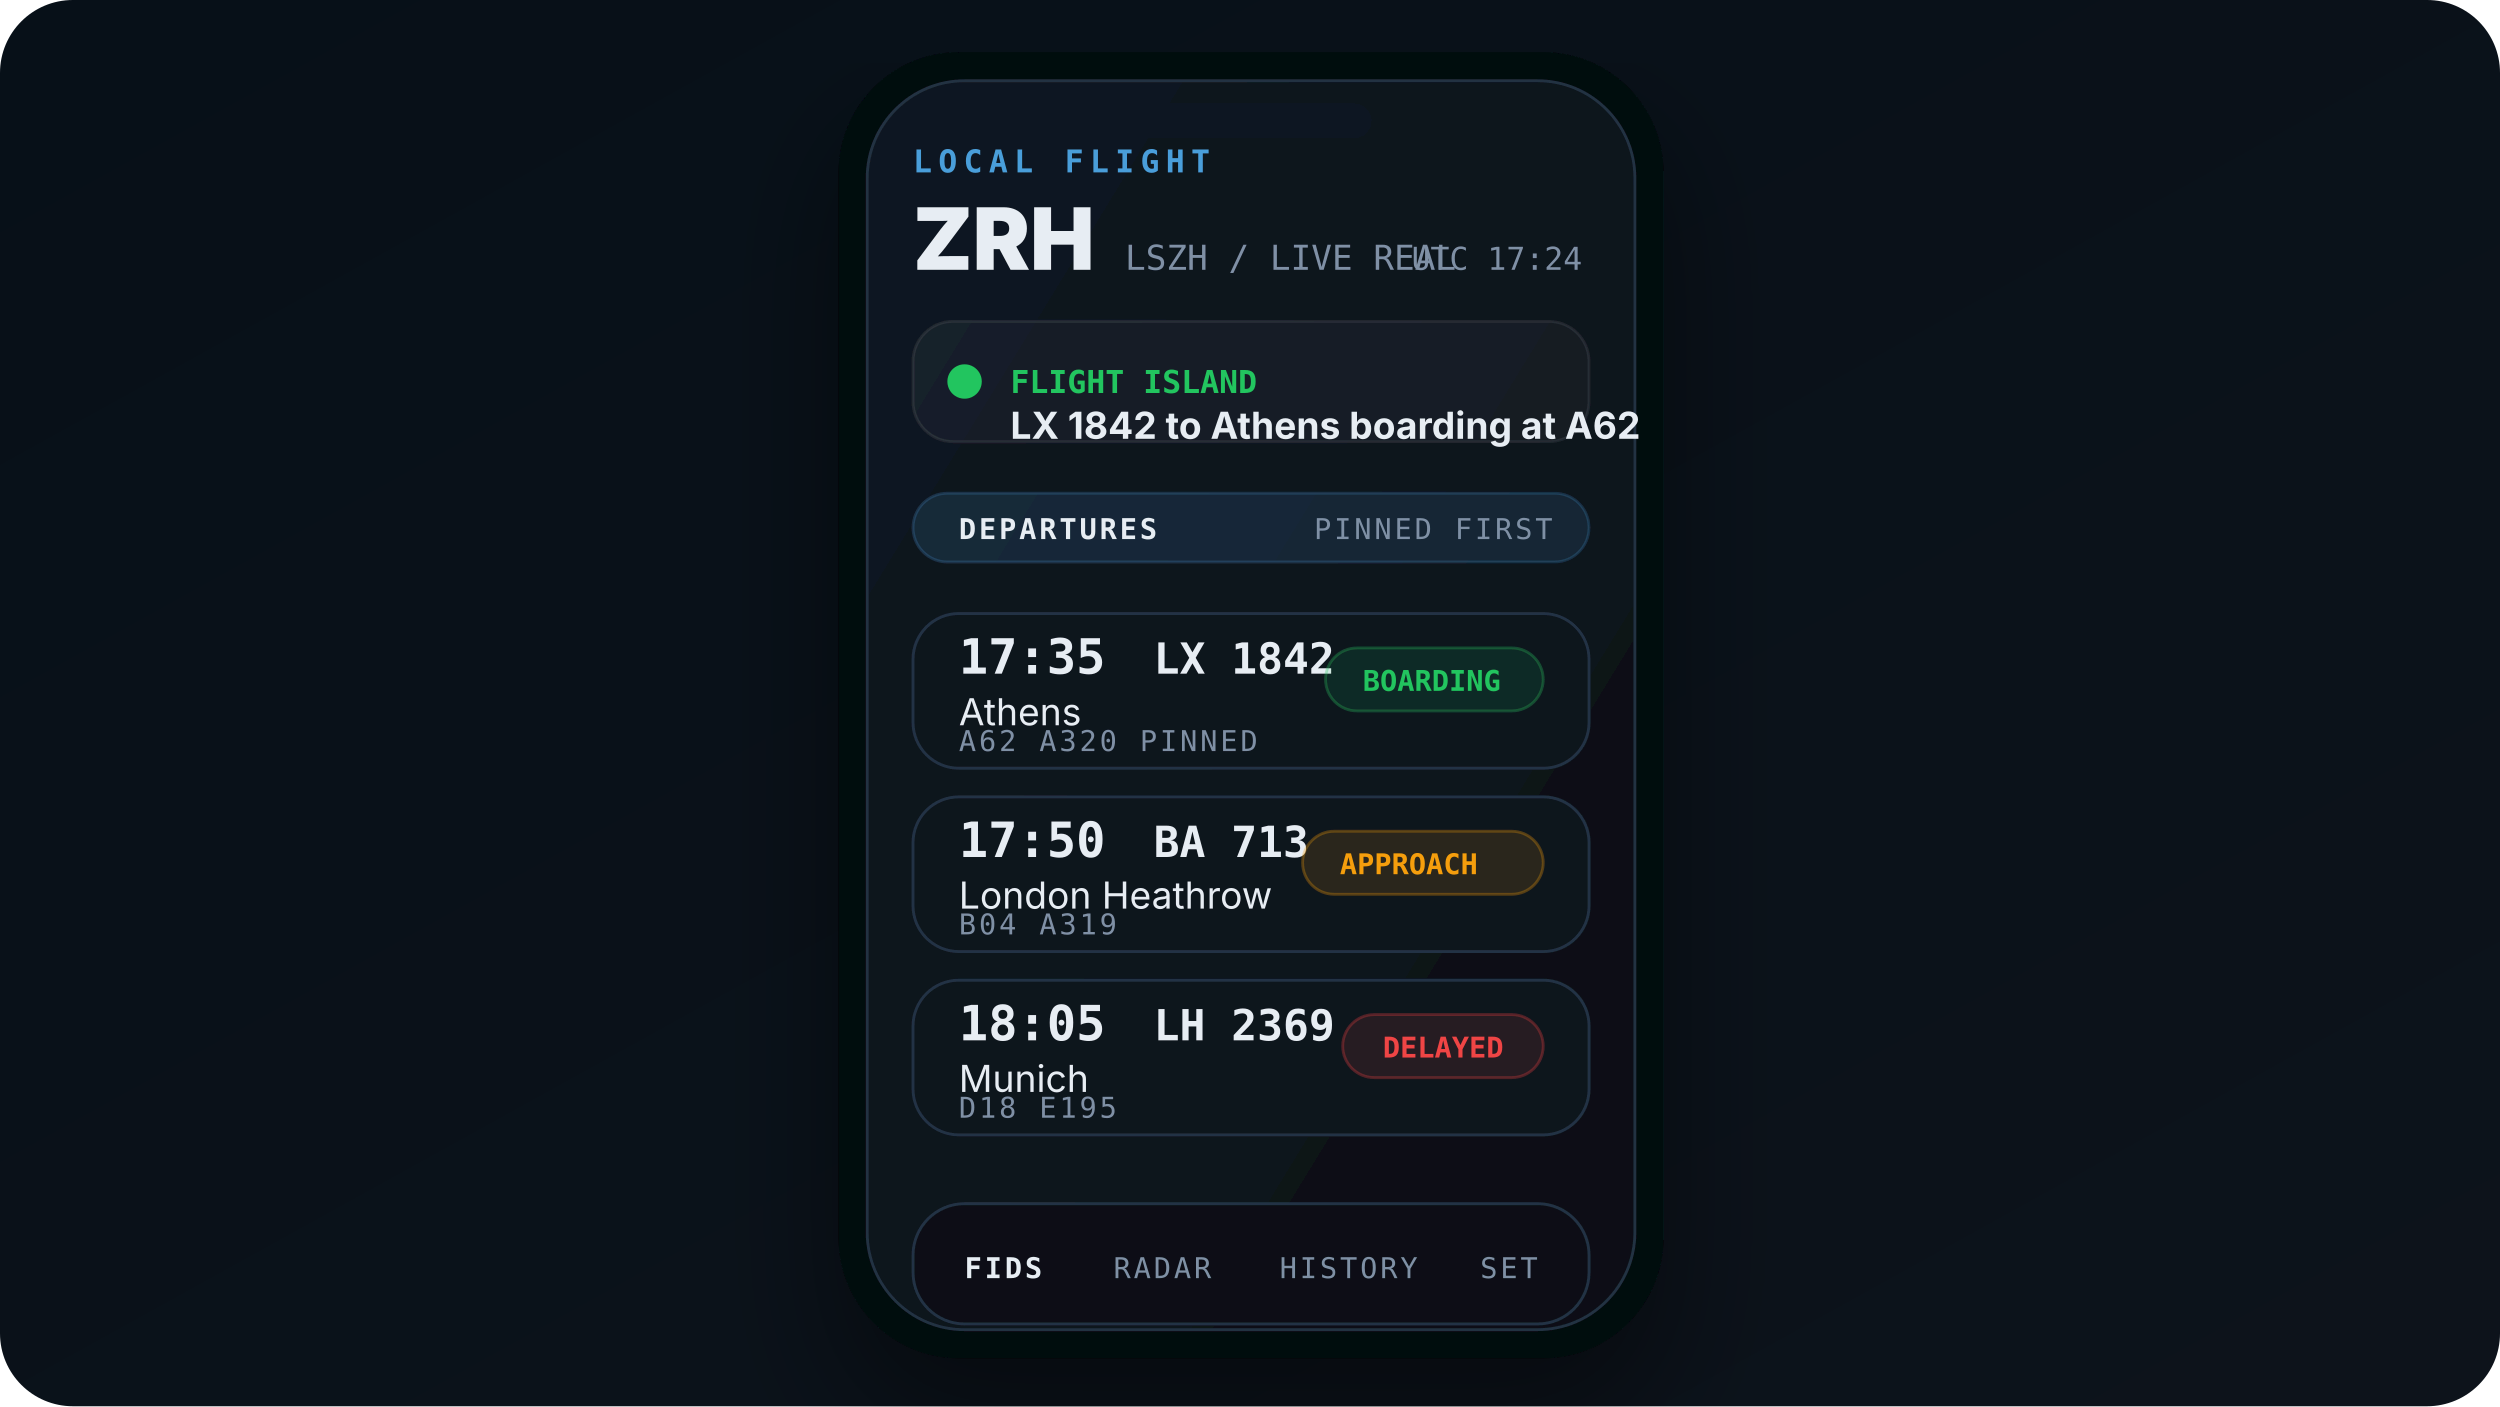
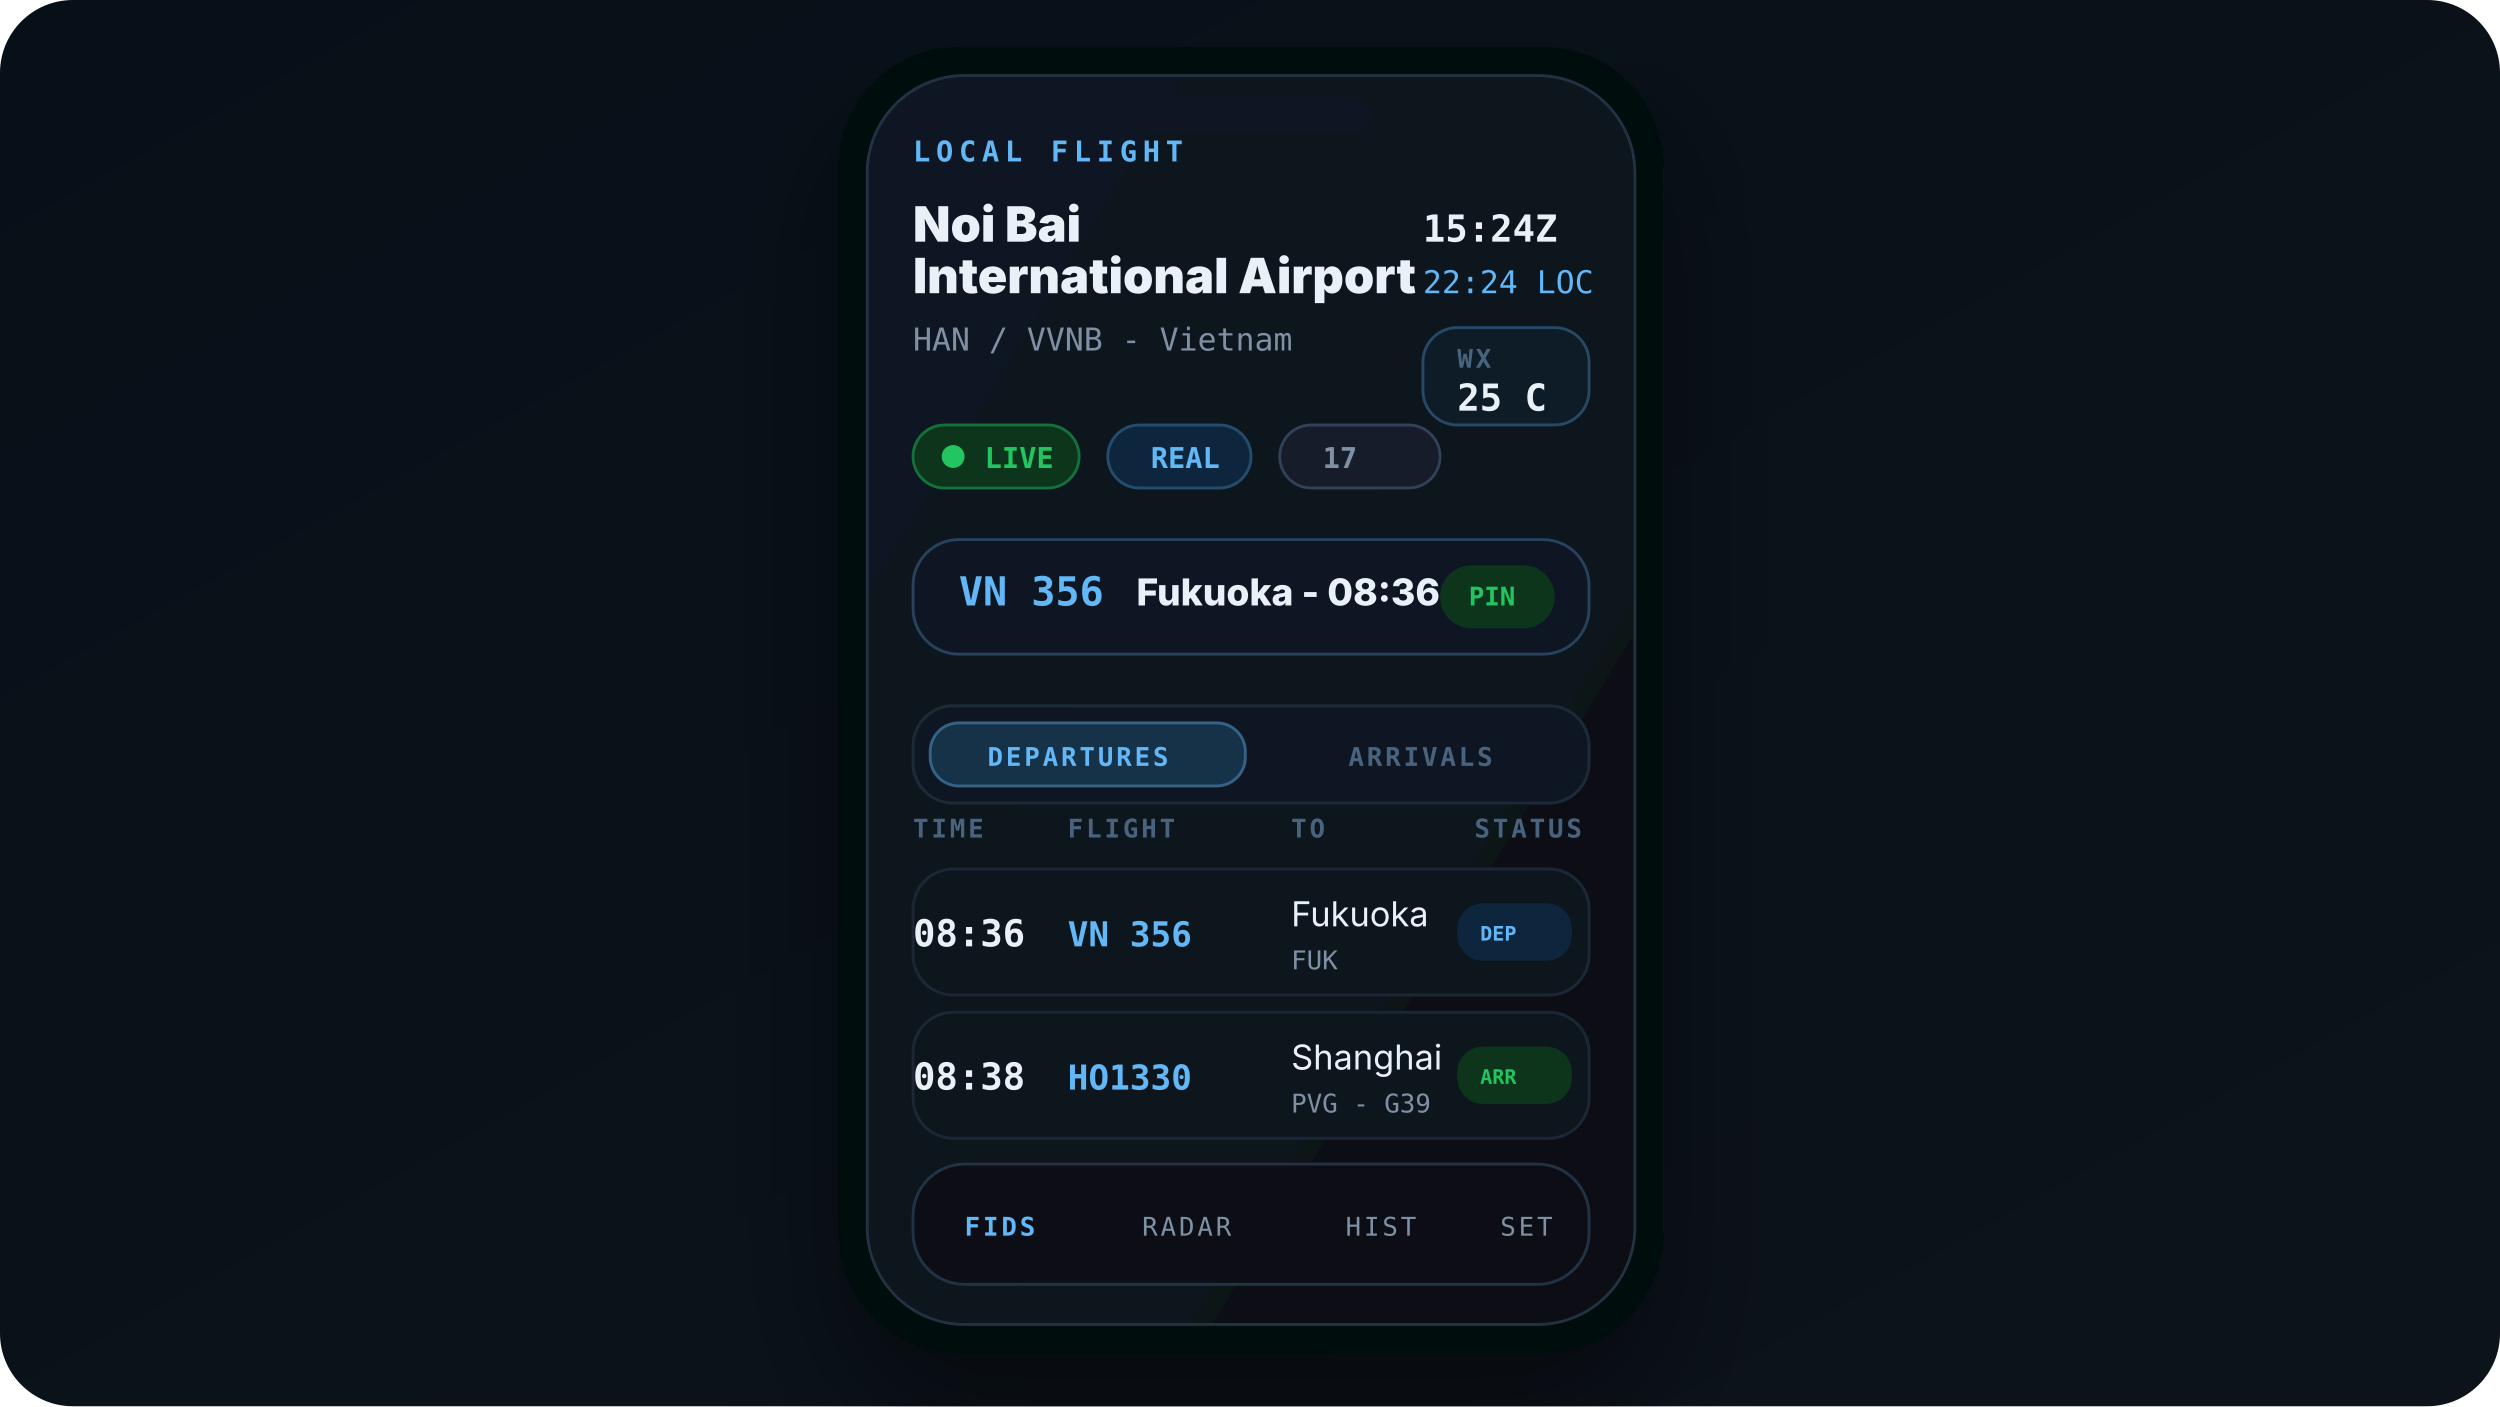
<svg xmlns="http://www.w3.org/2000/svg" width="960" height="540" viewBox="0 0 960 540" role="img" aria-labelledby="title desc">
  <defs>
    <linearGradient id="bg" x1="0" y1="0" x2="1" y2="1">
      <stop offset="0" stop-color="#071018" />
      <stop offset="1" stop-color="#0d131b" />
    </linearGradient>
    <linearGradient id="phone" x1="0" y1="0" x2="1" y2="1">
      <stop offset="0" stop-color="#101822" />
      <stop offset="1" stop-color="#0a0f16" />
    </linearGradient>
    <filter id="shadow" x="-30%" y="-30%" width="160%" height="160%">
      <feDropShadow dx="0" dy="22" stdDeviation="22" flood-color="#000000" flood-opacity="0.42" />
    </filter>
    <style>
      .mono { font-family: ui-monospace, SFMono-Regular, Menlo, Consolas, monospace; }
      .sans { font-family: Inter, Segoe UI, Helvetica, Arial, sans-serif; }
-       .text { fill: #e7edf3; }
+       .text { fill: #e8f0f8; }
      .muted { fill: #7f90a5; }
-       .tiny { font-size: 10px; letter-spacing: 1px; }
+       .blue { fill: #62b7f6; }
+       .dim { fill: #48647f; }
+       .tiny { font-size: 9px; letter-spacing: 1px; }
    </style>
  </defs>
  <rect width="960" height="540" rx="28" fill="url(#bg)" />
-   <g transform="translate(322 20) scale(1.1)" filter="url(#shadow)">
+   <g transform="translate(322 18) scale(1.1)" filter="url(#shadow)">
    <rect x="0" y="0" width="288" height="456" rx="42" fill="#03070c" />
    <rect x="10" y="10" width="268" height="436" rx="34" fill="url(#phone)" stroke="#223242" />
    <rect x="102" y="18" width="84" height="12" rx="6" fill="#111923" />
-     <g transform="translate(26 42)">
-       <text x="0" y="0" class="mono" fill="#4a9eda" font-size="11" font-weight="800" letter-spacing="2.2">LOCAL FLIGHT</text>
-       <text x="0" y="34" class="sans text" font-size="30" font-weight="900">ZRH</text>
-       <text x="74" y="34" class="mono muted" font-size="12">LSZH / LIVE REAL</text>
-       <text x="174" y="34" class="mono muted" font-size="11">UTC 17:24</text>
-       <rect x="0" y="52" width="236" height="42" rx="14" fill="rgba(255,255,255,0.04)" stroke="rgba(255,255,255,0.08)" />
-       <circle cx="18" cy="21" r="6" transform="translate(0 52)" fill="#22c55e" />
-       <text x="34" y="77" class="mono" fill="#22c55e" font-size="11" font-weight="800">FLIGHT ISLAND</text>
-       <text x="34" y="93" class="sans text" font-size="13" font-weight="700">LX 1842 to Athens boarding at A62</text>
-       <rect x="0" y="112" width="236" height="24" rx="12" fill="rgba(74,158,218,0.14)" stroke="rgba(74,158,218,0.22)" />
-       <text x="16" y="128" class="mono text tiny" font-weight="800">DEPARTURES</text>
-       <text x="140" y="128" class="mono muted tiny">PINNED FIRST</text>
-       <g transform="translate(0 154)">
-         <rect width="236" height="54" rx="16" fill="#0e151d" stroke="#243344" />
-         <text x="16" y="21" class="mono text" font-size="17" font-weight="800">17:35</text>
-         <text x="84" y="21" class="mono text" font-size="15" font-weight="800">LX 1842</text>
-         <text x="16" y="39" class="sans text" font-size="13">Athens</text>
-         <rect x="144" y="12" width="76" height="22" rx="11" fill="rgba(34,197,94,0.12)" stroke="rgba(34,197,94,0.3)" />
-         <text x="157" y="27" class="mono" fill="#22c55e" font-size="10" font-weight="900">BOARDING</text>
-         <text x="16" y="48" class="mono muted tiny">A62  A320  PINNED</text>
+     <g transform="translate(26 40)">
+       <text x="0" y="0" class="mono blue" font-size="10" font-weight="900" letter-spacing="2">LOCAL FLIGHT</text>
+       <text x="0" y="28" class="sans text" font-size="17" font-weight="900">Noi Bai</text>
+       <text x="0" y="46" class="sans text" font-size="17" font-weight="900">International Airport</text>
+       <text x="0" y="66" class="mono muted" font-size="11">HAN / VVNB - Vietnam</text>
+       <text x="178" y="28" class="mono text" font-size="13" font-weight="900">15:24Z</text>
+       <text x="178" y="46" class="mono blue" font-size="11">22:24 LOC</text>
+       <rect x="178" y="58" width="58" height="34" rx="12" fill="#101b26" stroke="#284866" />
+       <text x="190" y="72" class="mono dim tiny" font-weight="900">WX</text>
+       <text x="190" y="87" class="mono text" font-size="13" font-weight="900">25 C</text>
+       <g transform="translate(0 92)">
+         <rect x="0" y="0" width="58" height="22" rx="11" fill="#07351f" stroke="#146f3a" />
+         <circle cx="14" cy="11" r="4" fill="#22c55e" />
+         <text x="25" y="15" class="mono" fill="#22c55e" font-size="10" font-weight="900">LIVE</text>
+         <rect x="68" y="0" width="50" height="22" rx="11" fill="#10283d" stroke="#244d6e" />
+         <text x="83" y="15" class="mono blue" font-size="10" font-weight="900">REAL</text>
+         <rect x="128" y="0" width="56" height="22" rx="11" fill="#151e2a" stroke="#304158" />
+         <text x="143" y="15" class="mono muted" font-size="10" font-weight="900">17</text>
      </g>
-       <g transform="translate(0 218)">
-         <rect width="236" height="54" rx="16" fill="#0e151d" stroke="#243344" />
-         <text x="16" y="21" class="mono text" font-size="17" font-weight="800">17:50</text>
-         <text x="84" y="21" class="mono text" font-size="15" font-weight="800">BA 713</text>
-         <text x="16" y="39" class="sans text" font-size="13">London Heathrow</text>
-         <rect x="136" y="12" width="84" height="22" rx="11" fill="rgba(245,158,11,0.12)" stroke="rgba(245,158,11,0.3)" />
-         <text x="149" y="27" class="mono" fill="#f59e0b" font-size="10" font-weight="900">APPROACH</text>
-         <text x="16" y="48" class="mono muted tiny">B04  A319</text>
+       <rect x="0" y="132" width="236" height="40" rx="16" fill="#101923" stroke="#25425c" />
+       <text x="16" y="155" class="mono blue" font-size="14" font-weight="900">VN 356</text>
+       <text x="78" y="155" class="sans text" font-size="13" font-weight="800">Fukuoka - 08:36</text>
+       <rect x="184" y="141" width="40" height="22" rx="11" fill="#07351f" />
+       <text x="194" y="155" class="mono" fill="#22c55e" font-size="9" font-weight="900">PIN</text>
+       <g transform="translate(0 190)">
+         <rect x="0" y="0" width="236" height="34" rx="14" fill="#111922" stroke="#1d2a39" />
+         <rect x="6" y="6" width="110" height="22" rx="10" fill="#173148" stroke="#356388" />
+         <text x="26" y="21" class="mono blue tiny" font-weight="900">DEPARTURES</text>
+         <text x="152" y="21" class="mono dim tiny" font-weight="900">ARRIVALS</text>
      </g>
-       <g transform="translate(0 282)">
-         <rect width="236" height="54" rx="16" fill="#0e151d" stroke="#243344" />
-         <text x="16" y="21" class="mono text" font-size="17" font-weight="800">18:05</text>
-         <text x="84" y="21" class="mono text" font-size="15" font-weight="800">LH 2369</text>
-         <text x="16" y="39" class="sans text" font-size="13">Munich</text>
-         <rect x="150" y="12" width="70" height="22" rx="11" fill="rgba(239,68,68,0.12)" stroke="rgba(239,68,68,0.3)" />
-         <text x="164" y="27" class="mono" fill="#ef4444" font-size="10" font-weight="900">DELAYED</text>
-         <text x="16" y="48" class="mono muted tiny">D18  E195</text>
+       <g transform="translate(0 236)">
+         <text x="0" y="0" class="mono dim tiny" font-weight="900">TIME</text>
+         <text x="54" y="0" class="mono dim tiny" font-weight="900">FLIGHT</text>
+         <text x="132" y="0" class="mono dim tiny" font-weight="900">TO</text>
+         <text x="196" y="0" class="mono dim tiny" font-weight="900">STATUS</text>
      </g>
-       <g transform="translate(0 360)">
+       <g transform="translate(0 247)">
+         <rect width="236" height="44" rx="14" fill="#0f171f" stroke="#1b2836" />
+         <text x="0" y="27" class="mono text" font-size="13" font-weight="900">08:36</text>
+         <text x="54" y="27" class="mono blue" font-size="12" font-weight="900">VN 356</text>
+         <text x="132" y="20" class="sans text" font-size="12">Fukuoka</text>
+         <text x="132" y="35" class="mono muted" font-size="9">FUK</text>
+         <rect x="190" y="12" width="40" height="20" rx="9" fill="#10283d" />
+         <text x="198" y="25" class="mono blue" font-size="7" font-weight="900">DEP</text>
+       </g>
+       <g transform="translate(0 297)">
+         <rect width="236" height="44" rx="14" fill="#0f171f" stroke="#1b2836" />
+         <text x="0" y="27" class="mono text" font-size="13" font-weight="900">08:38</text>
+         <text x="54" y="27" class="mono blue" font-size="12" font-weight="900">HO1330</text>
+         <text x="132" y="20" class="sans text" font-size="12">Shanghai</text>
+         <text x="132" y="35" class="mono muted" font-size="9">PVG - G39</text>
+         <rect x="190" y="12" width="40" height="20" rx="9" fill="#07351f" />
+         <text x="198" y="25" class="mono" fill="#22c55e" font-size="7" font-weight="900">ARR</text>
+       </g>
+       <g transform="translate(0 350)">
        <rect width="236" height="42" rx="18" fill="#0b1017" stroke="#243344" />
-         <text x="18" y="26" class="mono text tiny" font-weight="800">FIDS</text>
-         <text x="70" y="26" class="mono muted tiny">RADAR</text>
-         <text x="128" y="26" class="mono muted tiny">HISTORY</text>
-         <text x="198" y="26" class="mono muted tiny">SET</text>
+         <text x="18" y="25" class="mono blue tiny" font-weight="900">FIDS</text>
+         <text x="80" y="25" class="mono muted tiny">RADAR</text>
+         <text x="151" y="25" class="mono muted tiny">HIST</text>
+         <text x="205" y="25" class="mono muted tiny">SET</text>
      </g>
    </g>
  </g>
</svg>
